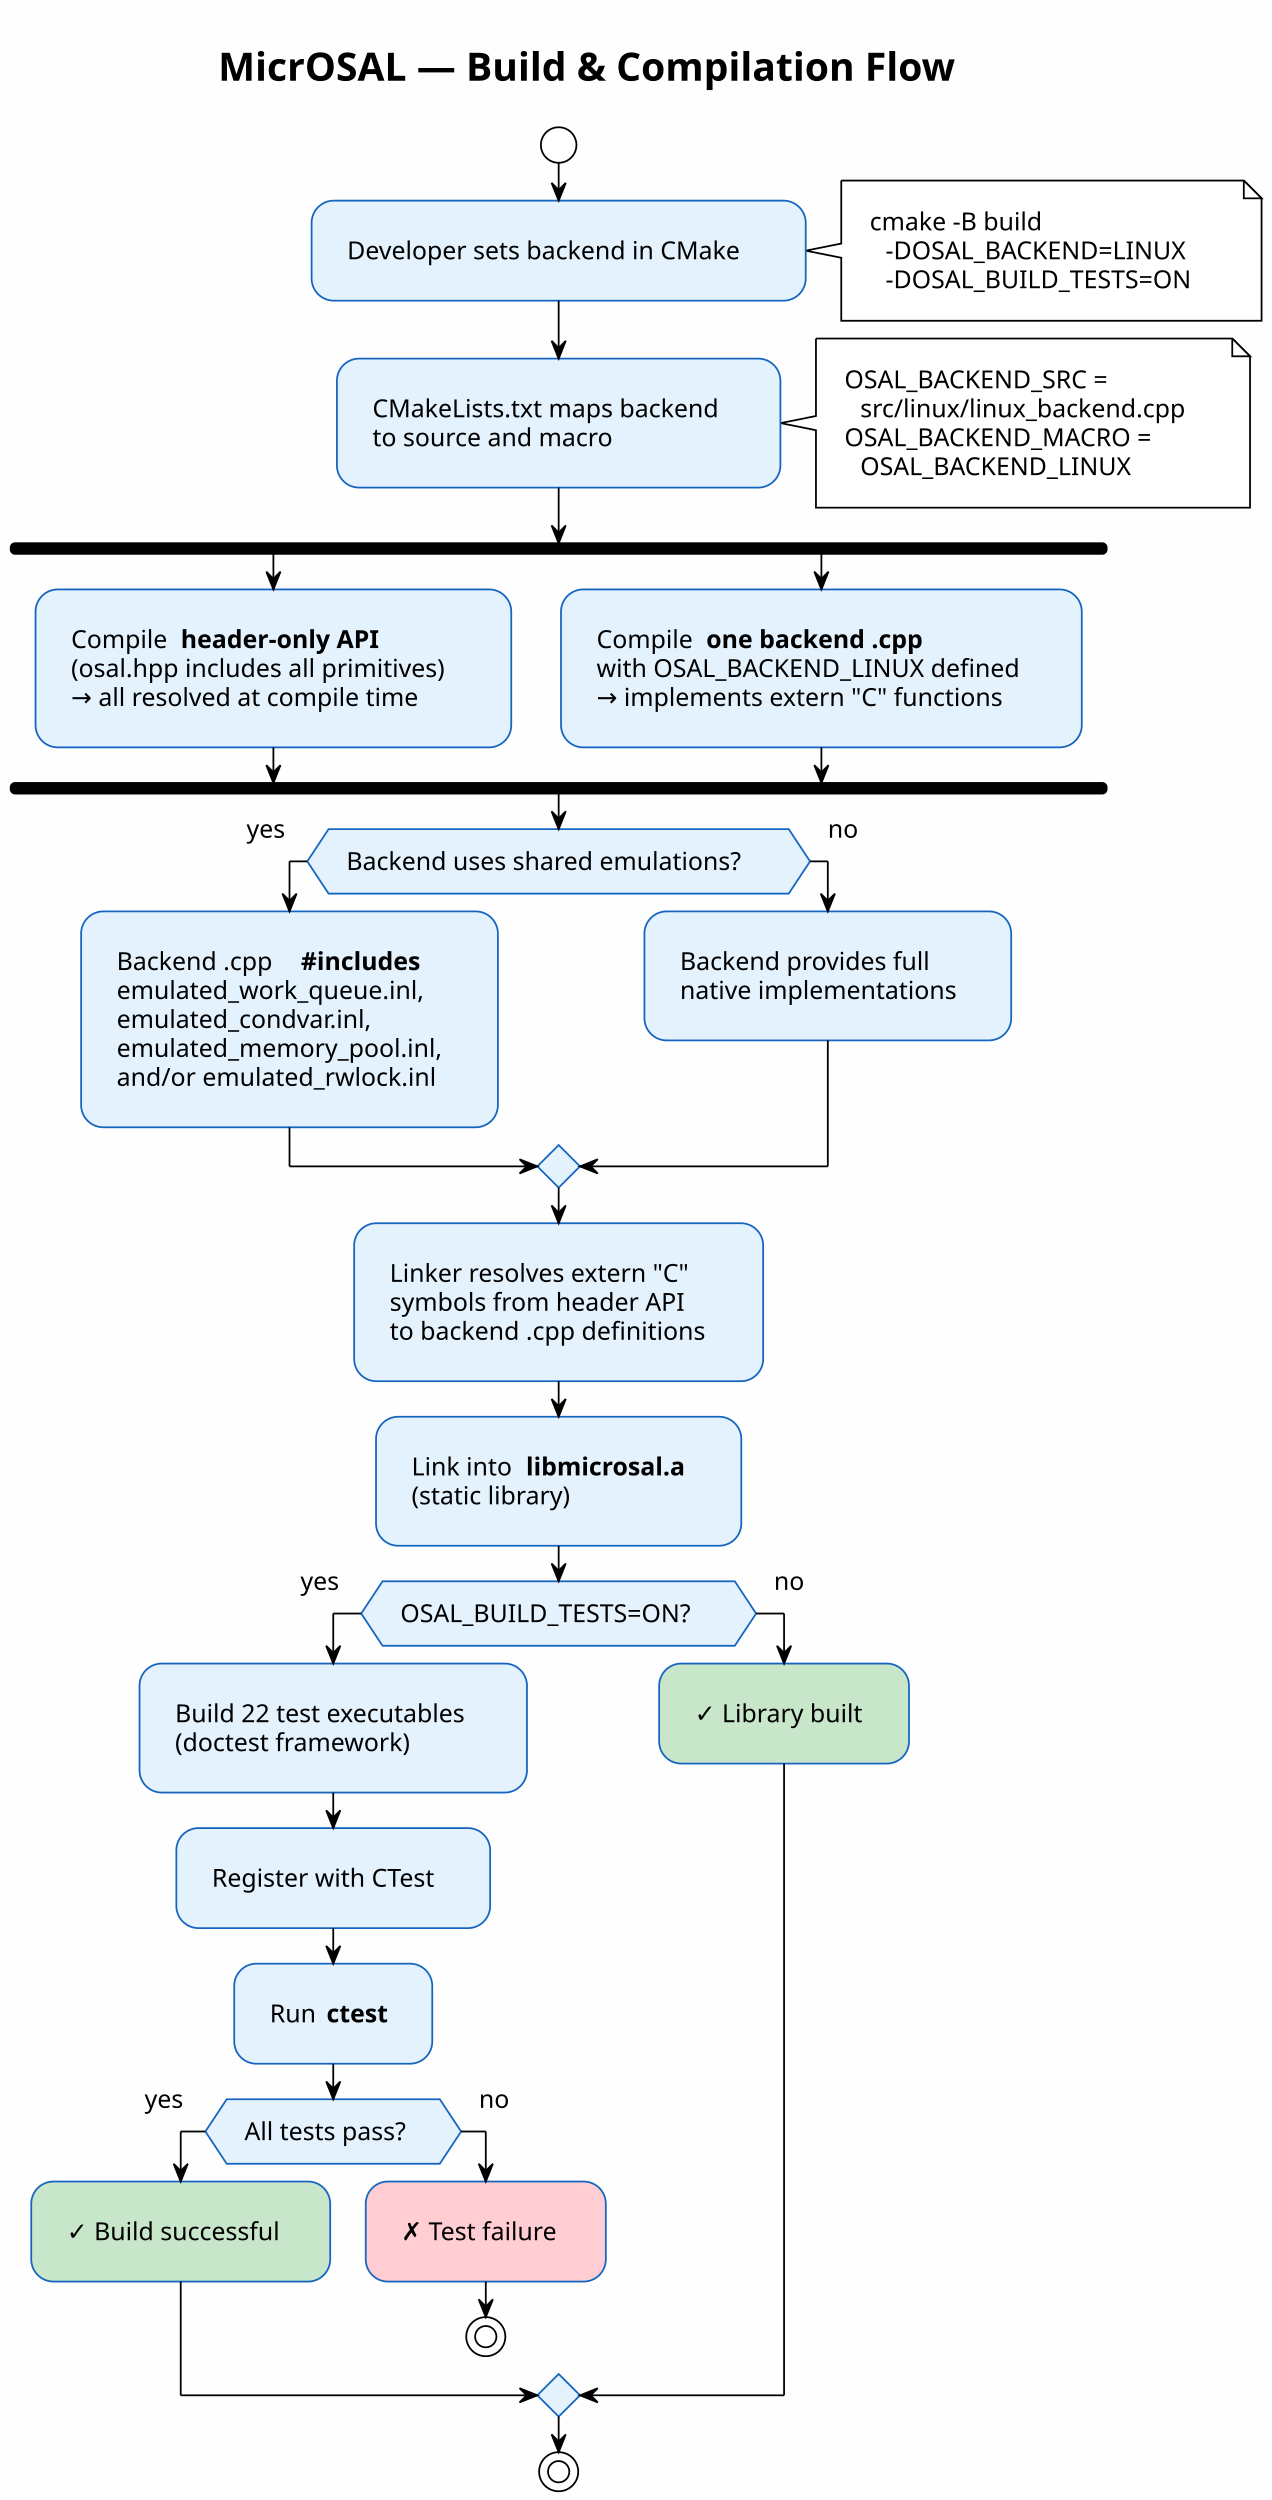
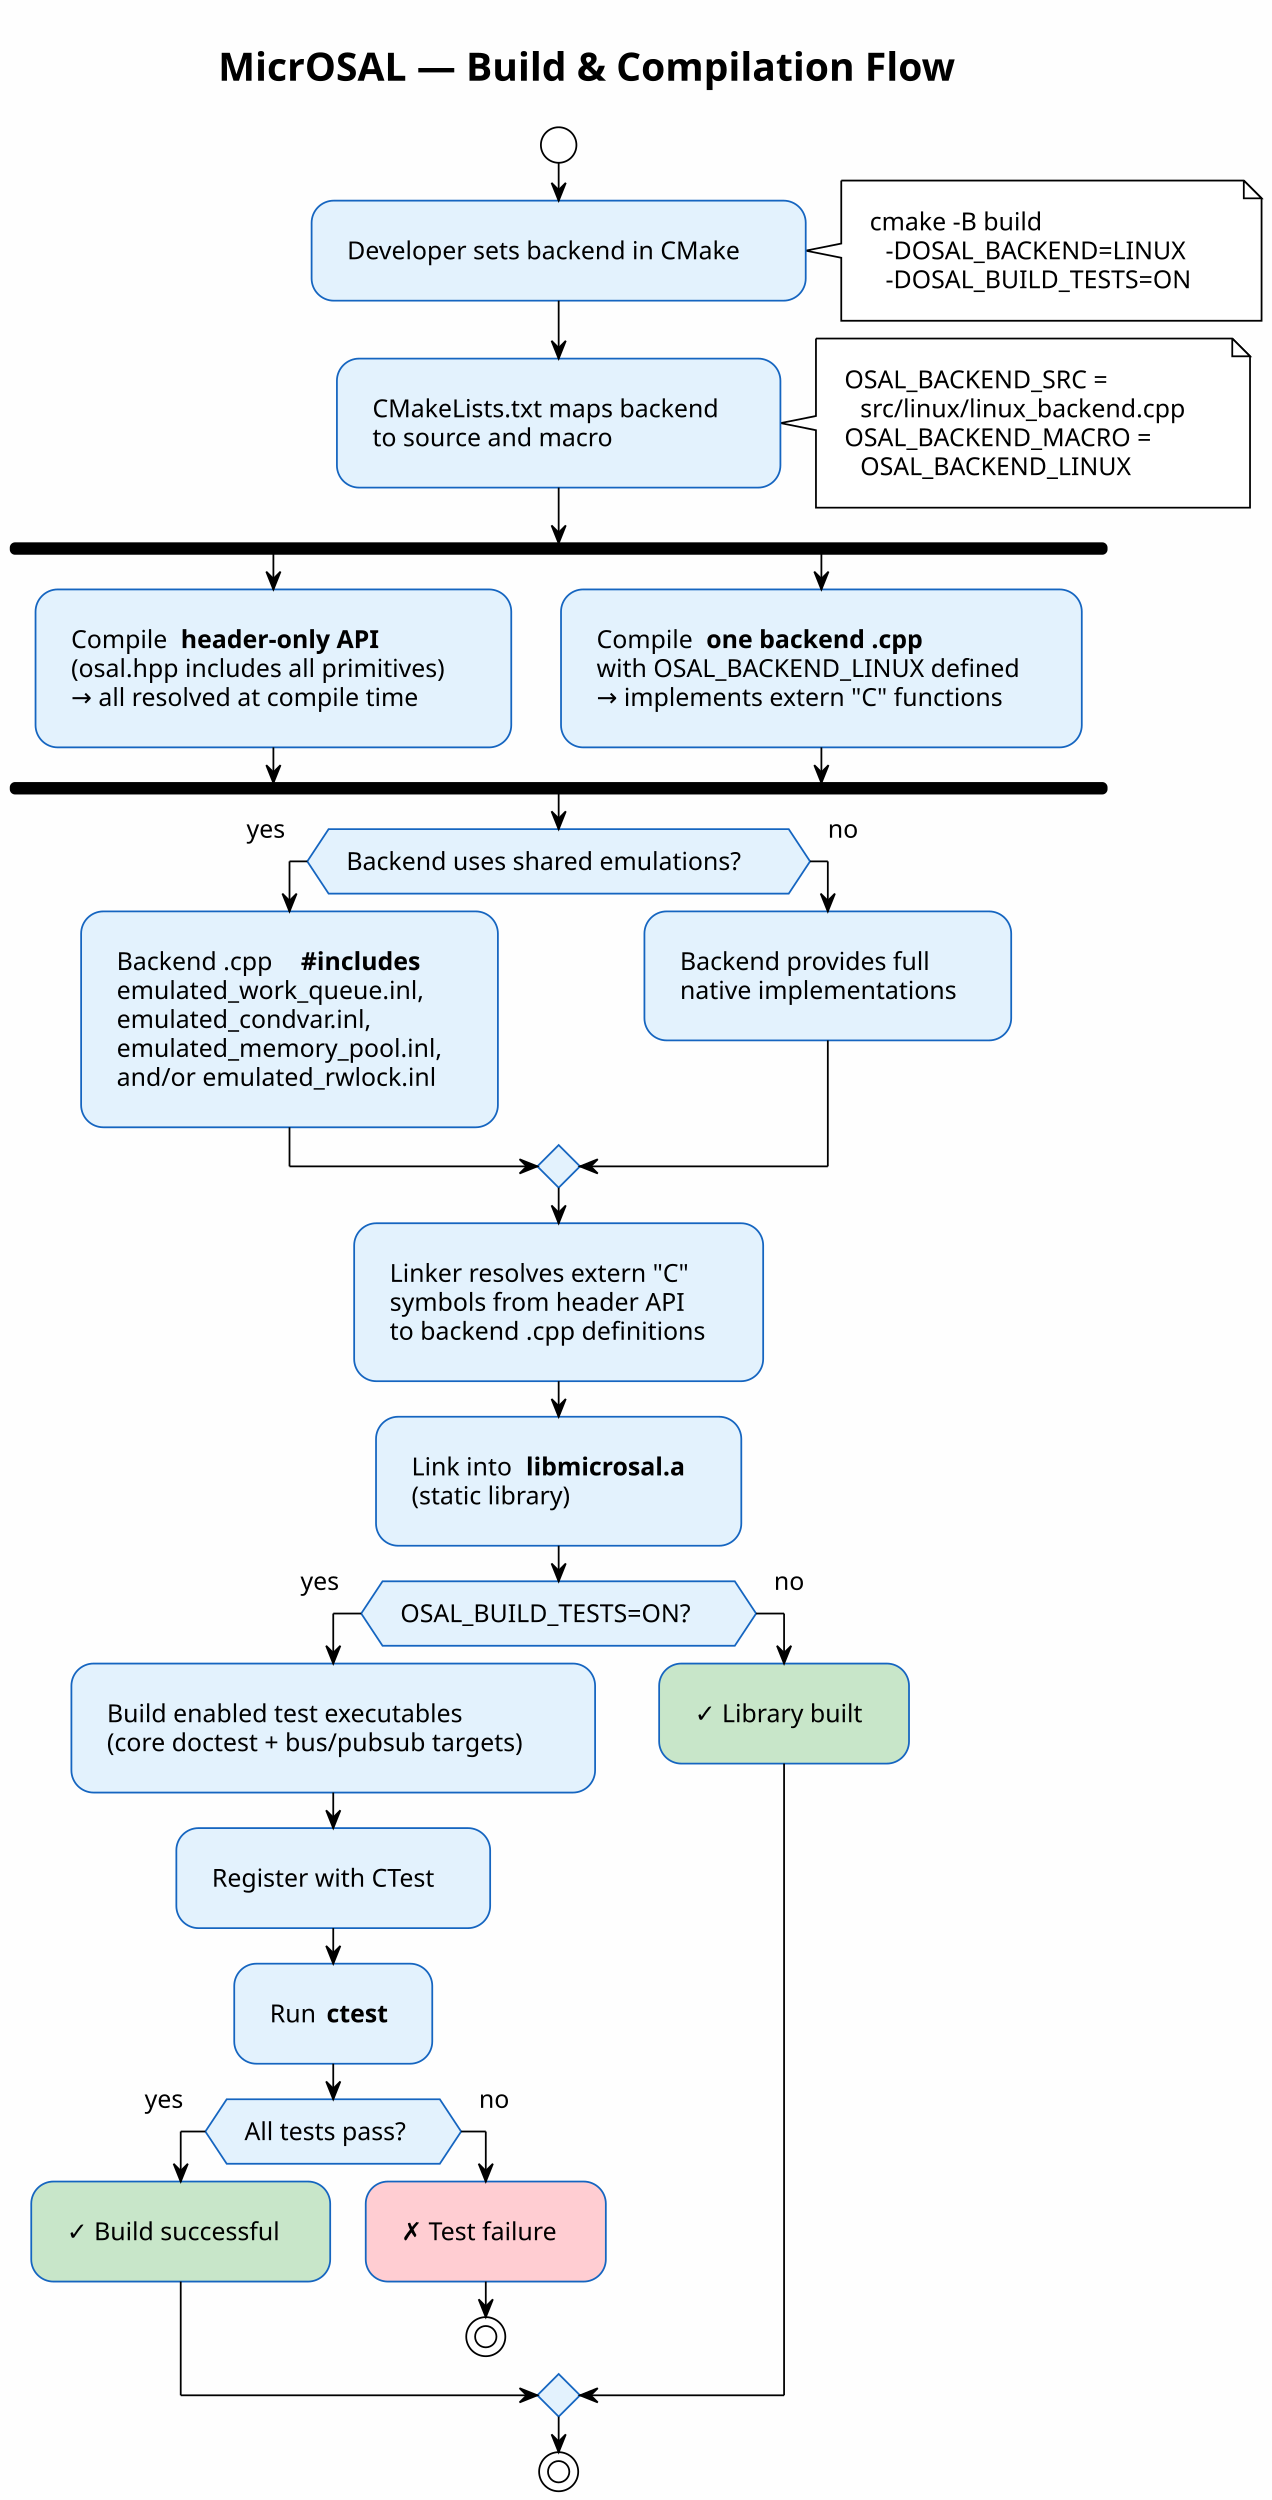
<svg xmlns="http://www.w3.org/2000/svg" contentStyleType="text/css" data-diagram-type="ACTIVITY" height="3224.375px" preserveAspectRatio="none" style="width:1640px;height:3224px;background:#FEFEFE;" version="1.1" viewBox="0 0 1640 3224" width="1640.833px" zoomAndPan="magnify">
  <defs />
  <g>
    <rect fill="#FEFEFE" height="3224.375" style="stroke:none;stroke-width:2.292;" width="1640.833" x="0" y="0" />
    <g class="title" data-source-line="8">
      <text fill="#000000" font-family="'Segoe UI'" font-size="50.417" font-weight="bold" lengthAdjust="spacing" textLength="1073.324" x="281.38" y="104.09">MicrOSAL — Build &amp; Compilation Flow</text>
    </g>
    <ellipse cx="720.452" cy="187.022" fill="#FFFFFF" rx="22.917" ry="22.917" style="stroke:#000000;stroke-width:2.292;" />
    <path d="M1084.889,232.855 L1084.889,314.084 L1039.056,323.25 L1084.889,332.417 L1084.889,413.646 A0,0 0 0 0 1084.889,413.646 L1626.918,413.646 A0,0 0 0 0 1626.918,413.646 L1626.918,255.772 L1604.001,232.855 L1084.889,232.855 A0,0 0 0 0 1084.889,232.855" fill="#FFFFFF" style="stroke:#000000;stroke-width:2.292;" />
    <path d="M1604.001,232.855 L1604.001,255.772 L1626.918,255.772 L1604.001,232.855" fill="#FFFFFF" style="stroke:#000000;stroke-width:2.292;" />
    <text fill="#000000" font-family="'Segoe UI'" font-size="32.083" lengthAdjust="spacing" textLength="239.748" x="1121.556" y="297.01">cmake -B build</text>
    <text fill="#000000" font-family="'Segoe UI'" font-size="32.083" lengthAdjust="spacing" textLength="417.82" x="1141.953" y="334.357">-DOSAL_BACKEND=LINUX</text>
    <text fill="#000000" font-family="'Segoe UI'" font-size="32.083" lengthAdjust="spacing" textLength="427.673" x="1141.953" y="371.704">-DOSAL_BUILD_TESTS=ON</text>
    <rect fill="#E3F2FD" height="129.014" rx="28.646" ry="28.646" style="stroke:#1565C0;stroke-width:2.292;" width="637.209" x="401.847" y="258.743" />
    <text fill="#000000" font-family="'Segoe UI'" font-size="32.083" lengthAdjust="spacing" textLength="545.542" x="447.681" y="334.357">Developer sets backend in CMake</text>
    <path d="M1052.258,436.562 L1052.258,536.465 L1006.424,545.631 L1052.258,554.798 L1052.258,654.701 A0,0 0 0 0 1052.258,654.701 L1612.035,654.701 A0,0 0 0 0 1612.035,654.701 L1612.035,459.479 L1589.119,436.562 L1052.258,436.562 A0,0 0 0 0 1052.258,436.562" fill="#FFFFFF" style="stroke:#000000;stroke-width:2.292;" />
    <path d="M1589.119,436.562 L1589.119,459.479 L1612.035,459.479 L1589.119,436.562" fill="#FFFFFF" style="stroke:#000000;stroke-width:2.292;" />
    <text fill="#000000" font-family="'Segoe UI'" font-size="32.083" lengthAdjust="spacing" textLength="376.039" x="1088.924" y="500.718">OSAL_BACKEND_SRC =</text>
    <text fill="#000000" font-family="'Segoe UI'" font-size="32.083" lengthAdjust="spacing" textLength="445.423" x="1109.321" y="538.065">src/linux/linux_backend.cpp</text>
    <text fill="#000000" font-family="'Segoe UI'" font-size="32.083" lengthAdjust="spacing" textLength="430.556" x="1088.924" y="575.412">OSAL_BACKEND_MACRO =</text>
    <text fill="#000000" font-family="'Segoe UI'" font-size="32.083" lengthAdjust="spacing" textLength="370.697" x="1109.321" y="612.759">OSAL_BACKEND_LINUX</text>
    <rect fill="#E3F2FD" height="166.361" rx="28.646" ry="28.646" style="stroke:#1565C0;stroke-width:2.292;" width="571.945" x="434.479" y="462.451" />
    <text fill="#000000" font-family="'Segoe UI'" font-size="32.083" lengthAdjust="spacing" textLength="480.279" x="480.312" y="538.065">CMakeLists.txt maps backend</text>
    <text fill="#000000" font-family="'Segoe UI'" font-size="32.083" lengthAdjust="spacing" textLength="331.784" x="480.312" y="575.412">to source and macro</text>
    <rect fill="#000000" height="13.75" rx="5.729" ry="5.729" style="stroke:#000000;stroke-width:2.292;" width="1413.403" x="13.75" y="700.534" />
    <rect fill="#E3F2FD" height="203.708" rx="28.646" ry="28.646" style="stroke:#1565C0;stroke-width:2.292;" width="613.491" x="45.833" y="760.117" />
    <text fill="#000000" font-family="'Segoe UI'" font-size="32.083" lengthAdjust="spacing" textLength="131.216" x="91.667" y="835.731">Compile</text>
    <text fill="#000000" font-family="'Segoe UI'" font-size="32.083" font-weight="bold" lengthAdjust="spacing" textLength="288.358" x="233.081" y="835.731">header-only API</text>
    <text fill="#000000" font-family="'Segoe UI'" font-size="32.083" lengthAdjust="spacing" textLength="521.824" x="91.667" y="873.078">(osal.hpp includes all primitives)</text>
    <text fill="#000000" font-family="'Segoe UI'" font-size="32.083" lengthAdjust="spacing" textLength="483.819" x="91.667" y="910.425">→ all resolved at compile time</text>
    <rect fill="#E3F2FD" height="203.708" rx="28.646" ry="28.646" style="stroke:#1565C0;stroke-width:2.292;" width="671.579" x="723.491" y="760.117" />
    <text fill="#000000" font-family="'Segoe UI'" font-size="32.083" lengthAdjust="spacing" textLength="131.216" x="769.324" y="835.731">Compile</text>
    <text fill="#000000" font-family="'Segoe UI'" font-size="32.083" font-weight="bold" lengthAdjust="spacing" textLength="318.656" x="910.738" y="835.731">one backend .cpp</text>
    <text fill="#000000" font-family="'Segoe UI'" font-size="32.083" lengthAdjust="spacing" textLength="579.913" x="769.324" y="873.078">with OSAL_BACKEND_LINUX defined</text>
    <text fill="#000000" font-family="'Segoe UI'" font-size="32.083" lengthAdjust="spacing" textLength="561.74" x="769.324" y="910.425">→ implements extern "C" functions</text>
    <rect fill="#000000" height="13.75" rx="5.729" ry="5.729" style="stroke:#000000;stroke-width:2.292;" width="1413.403" x="13.75" y="1009.658" />
    <polygon fill="#E3F2FD" points="423.769,1069.242,1017.134,1069.242,1044.634,1110.832,1017.134,1152.422,423.769,1152.422,396.269,1110.832,423.769,1069.242" style="stroke:#1565C0;stroke-width:2.292;" />
    <text fill="#000000" font-family="'Segoe UI'" font-size="32.083" lengthAdjust="spacing" textLength="547.532" x="446.686" y="1121.939">Backend uses shared emulations?</text>
    <text fill="#000000" font-family="'Segoe UI'" font-size="32.083" lengthAdjust="spacing" textLength="55.441" x="317.912" y="1080.349">yes</text>
    <text fill="#000000" font-family="'Segoe UI'" font-size="32.083" lengthAdjust="spacing" textLength="39.963" x="1067.551" y="1080.349">no</text>
    <rect fill="#E3F2FD" height="278.402" rx="28.646" ry="28.646" style="stroke:#1565C0;stroke-width:2.292;" width="537.481" x="104.612" y="1175.339" />
    <text fill="#000000" font-family="'Segoe UI'" font-size="32.083" lengthAdjust="spacing" textLength="217.095" x="150.446" y="1250.952">Backend .cpp</text>
    <text fill="#000000" font-family="'Segoe UI'" font-size="32.083" font-weight="bold" lengthAdjust="spacing" textLength="177.398" x="387.937" y="1250.952">#includes</text>
    <text fill="#000000" font-family="'Segoe UI'" font-size="32.083" lengthAdjust="spacing" textLength="421.376" x="150.446" y="1288.299">emulated_work_queue.inl,</text>
    <text fill="#000000" font-family="'Segoe UI'" font-size="32.083" lengthAdjust="spacing" textLength="356.99" x="150.446" y="1325.646">emulated_condvar.inl,</text>
    <text fill="#000000" font-family="'Segoe UI'" font-size="32.083" lengthAdjust="spacing" textLength="445.814" x="150.446" y="1362.993">emulated_memory_pool.inl,</text>
    <text fill="#000000" font-family="'Segoe UI'" font-size="32.083" lengthAdjust="spacing" textLength="435.365" x="150.446" y="1400.34">and/or emulated_rwlock.inl</text>
    <rect fill="#E3F2FD" height="166.361" rx="28.646" ry="28.646" style="stroke:#1565C0;stroke-width:2.292;" width="473.001" x="831.05" y="1175.339" />
    <text fill="#000000" font-family="'Segoe UI'" font-size="32.083" lengthAdjust="spacing" textLength="346.086" x="876.884" y="1250.952">Backend provides full</text>
    <text fill="#000000" font-family="'Segoe UI'" font-size="32.083" lengthAdjust="spacing" textLength="381.334" x="876.884" y="1288.299">native implementations</text>
    <polygon fill="#E3F2FD" points="720.452,1476.657,747.952,1504.157,720.452,1531.657,692.952,1504.157,720.452,1476.657" style="stroke:#1565C0;stroke-width:2.292;" />
    <rect fill="#E3F2FD" height="203.708" rx="28.646" ry="28.646" style="stroke:#1565C0;stroke-width:2.292;" width="527.455" x="456.724" y="1577.49" />
    <text fill="#000000" font-family="'Segoe UI'" font-size="32.083" lengthAdjust="spacing" textLength="419.339" x="502.558" y="1653.104">Linker resolves extern "C"</text>
    <text fill="#000000" font-family="'Segoe UI'" font-size="32.083" lengthAdjust="spacing" textLength="402.326" x="502.558" y="1690.451">symbols from header API</text>
    <text fill="#000000" font-family="'Segoe UI'" font-size="32.083" lengthAdjust="spacing" textLength="435.788" x="502.558" y="1727.798">to backend .cpp definitions</text>
    <rect fill="#E3F2FD" height="166.361" rx="28.646" ry="28.646" style="stroke:#1565C0;stroke-width:2.292;" width="471.074" x="484.915" y="1827.031" />
    <text fill="#000000" font-family="'Segoe UI'" font-size="32.083" lengthAdjust="spacing" textLength="137.357" x="530.748" y="1902.645">Link into</text>
    <text fill="#000000" font-family="'Segoe UI'" font-size="32.083" font-weight="bold" lengthAdjust="spacing" textLength="231.852" x="678.303" y="1902.645">libmicrosal.a</text>
    <text fill="#000000" font-family="'Segoe UI'" font-size="32.083" lengthAdjust="spacing" textLength="226.542" x="530.748" y="1939.992">(static library)</text>
    <polygon fill="#E3F2FD" points="493.325,2039.225,947.578,2039.225,975.078,2080.815,947.578,2122.406,493.325,2122.406,465.825,2080.815,493.325,2039.225" style="stroke:#1565C0;stroke-width:2.292;" />
    <text fill="#000000" font-family="'Segoe UI'" font-size="32.083" lengthAdjust="spacing" textLength="408.42" x="516.242" y="2091.922">OSAL_BUILD_TESTS=ON?</text>
    <text fill="#000000" font-family="'Segoe UI'" font-size="32.083" lengthAdjust="spacing" textLength="55.441" x="387.467" y="2050.332">yes</text>
    <text fill="#000000" font-family="'Segoe UI'" font-size="32.083" lengthAdjust="spacing" textLength="39.963" x="997.995" y="2050.332">no</text>
-     <rect fill="#E3F2FD" height="166.361" rx="28.646" ry="28.646" style="stroke:#1565C0;stroke-width:2.292;" width="499.648" x="179.936" y="2145.322" />
-     <text fill="#000000" font-family="'Segoe UI'" font-size="32.083" lengthAdjust="spacing" textLength="407.982" x="225.77" y="2220.936">Build 22 test executables</text>
-     <text fill="#000000" font-family="'Segoe UI'" font-size="32.083" lengthAdjust="spacing" textLength="327.256" x="225.77" y="2258.283">(doctest framework)</text>
+     <rect fill="#E3F2FD" height="166.361" rx="28.646" ry="28.646" style="stroke:#1565C0;stroke-width:2.292;" width="675.355" x="92.083" y="2145.322" />
+     <text fill="#000000" font-family="'Segoe UI'" font-size="32.083" lengthAdjust="spacing" textLength="496.273" x="137.917" y="2220.936">Build enabled test executables</text>
+     <text fill="#000000" font-family="'Segoe UI'" font-size="32.083" lengthAdjust="spacing" textLength="583.688" x="137.917" y="2258.283">(core doctest + bus/pubsub targets)</text>
    <rect fill="#E3F2FD" height="129.014" rx="28.646" ry="28.646" style="stroke:#1565C0;stroke-width:2.292;" width="404.699" x="227.411" y="2357.516" />
    <text fill="#000000" font-family="'Segoe UI'" font-size="32.083" lengthAdjust="spacing" textLength="313.032" x="273.245" y="2433.13">Register with CTest</text>
    <rect fill="#E3F2FD" height="129.014" rx="28.646" ry="28.646" style="stroke:#1565C0;stroke-width:2.292;" width="255.373" x="302.074" y="2532.363" />
    <text fill="#000000" font-family="'Segoe UI'" font-size="32.083" lengthAdjust="spacing" textLength="62.96" x="347.907" y="2607.977">Run</text>
    <text fill="#000000" font-family="'Segoe UI'" font-size="32.083" font-weight="bold" lengthAdjust="spacing" textLength="90.548" x="421.066" y="2607.977">ctest</text>
    <polygon fill="#E3F2FD" points="292.351,2707.21,567.17,2707.21,594.67,2748.8,567.17,2790.391,292.351,2790.391,264.851,2748.8,292.351,2707.21" style="stroke:#1565C0;stroke-width:2.292;" />
    <text fill="#000000" font-family="'Segoe UI'" font-size="32.083" lengthAdjust="spacing" textLength="228.985" x="315.268" y="2759.907">All tests pass?</text>
    <text fill="#000000" font-family="'Segoe UI'" font-size="32.083" lengthAdjust="spacing" textLength="55.441" x="186.494" y="2718.317">yes</text>
    <text fill="#000000" font-family="'Segoe UI'" font-size="32.083" lengthAdjust="spacing" textLength="39.963" x="617.587" y="2718.317">no</text>
    <rect fill="#C8E6C9" height="129.014" rx="28.646" ry="28.646" style="stroke:#1565C0;stroke-width:2.292;" width="385.524" x="40.295" y="2813.307" />
    <text fill="#000000" font-family="'Segoe UI'" font-size="32.083" lengthAdjust="spacing" textLength="293.857" x="86.129" y="2888.921">✓ Build successful</text>
    <rect fill="#FFCDD2" height="129.014" rx="28.646" ry="28.646" style="stroke:#1565C0;stroke-width:2.292;" width="309.623" x="471.652" y="2813.307" />
    <text fill="#000000" font-family="'Segoe UI'" font-size="32.083" lengthAdjust="spacing" textLength="217.957" x="517.486" y="2888.921">✗ Test failure</text>
    <ellipse cx="626.464" cy="3013.363" fill="none" rx="25.208" ry="25.208" style="stroke:#000000;stroke-width:2.292;" />
    <ellipse cx="626.464" cy="3013.363" fill="#FFFFFF" rx="13.75" ry="13.75" style="stroke:#000000;stroke-width:2.292;" />
    <rect fill="#C8E6C9" height="129.014" rx="28.646" ry="28.646" style="stroke:#1565C0;stroke-width:2.292;" width="322.234" x="850.026" y="2145.322" />
    <text fill="#000000" font-family="'Segoe UI'" font-size="32.083" lengthAdjust="spacing" textLength="230.568" x="895.859" y="2220.936">✓ Library built</text>
    <polygon fill="#E3F2FD" points="720.452,3061.488,747.952,3088.988,720.452,3116.488,692.952,3088.988,720.452,3061.488" style="stroke:#1565C0;stroke-width:2.292;" />
    <ellipse cx="720.452" cy="3187.529" fill="none" rx="25.208" ry="25.208" style="stroke:#000000;stroke-width:2.292;" />
    <ellipse cx="720.452" cy="3187.529" fill="#FFFFFF" rx="13.75" ry="13.75" style="stroke:#000000;stroke-width:2.292;" />
    <line style="stroke:#000000;stroke-width:2.292;" x1="720.452" x2="720.452" y1="209.938" y2="258.743" />
    <polygon fill="#000000" points="711.285,235.827,720.452,258.743,729.618,235.827,720.452,244.994" style="stroke:#000000;stroke-width:2.292;" />
    <line style="stroke:#000000;stroke-width:2.292;" x1="720.452" x2="720.452" y1="387.757" y2="462.451" />
    <polygon fill="#000000" points="711.285,439.534,720.452,462.451,729.618,439.534,720.452,448.701" style="stroke:#000000;stroke-width:2.292;" />
    <line style="stroke:#000000;stroke-width:2.292;" x1="352.579" x2="352.579" y1="714.284" y2="760.117" />
    <polygon fill="#000000" points="343.412,737.201,352.579,760.117,361.745,737.201,352.579,746.367" style="stroke:#000000;stroke-width:2.292;" />
    <line style="stroke:#000000;stroke-width:2.292;" x1="1059.28" x2="1059.28" y1="714.284" y2="760.117" />
    <polygon fill="#000000" points="1050.114,737.201,1059.28,760.117,1068.447,737.201,1059.28,746.367" style="stroke:#000000;stroke-width:2.292;" />
    <line style="stroke:#000000;stroke-width:2.292;" x1="352.579" x2="352.579" y1="963.825" y2="1009.658" />
    <polygon fill="#000000" points="343.412,986.741,352.579,1009.658,361.745,986.741,352.579,995.908" style="stroke:#000000;stroke-width:2.292;" />
    <line style="stroke:#000000;stroke-width:2.292;" x1="1059.28" x2="1059.28" y1="963.825" y2="1009.658" />
    <polygon fill="#000000" points="1050.114,986.741,1059.28,1009.658,1068.447,986.741,1059.28,995.908" style="stroke:#000000;stroke-width:2.292;" />
    <line style="stroke:#000000;stroke-width:2.292;" x1="720.452" x2="720.452" y1="628.812" y2="700.534" />
    <polygon fill="#000000" points="711.285,677.617,720.452,700.534,729.618,677.617,720.452,686.784" style="stroke:#000000;stroke-width:2.292;" />
    <line style="stroke:#000000;stroke-width:2.292;" x1="396.269" x2="373.353" y1="1110.832" y2="1110.832" />
    <line style="stroke:#000000;stroke-width:2.292;" x1="373.353" x2="373.353" y1="1110.832" y2="1175.339" />
    <polygon fill="#000000" points="364.186,1152.422,373.353,1175.339,382.519,1152.422,373.353,1161.589" style="stroke:#000000;stroke-width:2.292;" />
    <line style="stroke:#000000;stroke-width:2.292;" x1="1044.634" x2="1067.551" y1="1110.832" y2="1110.832" />
    <line style="stroke:#000000;stroke-width:2.292;" x1="1067.551" x2="1067.551" y1="1110.832" y2="1175.339" />
    <polygon fill="#000000" points="1058.384,1152.422,1067.551,1175.339,1076.717,1152.422,1067.551,1161.589" style="stroke:#000000;stroke-width:2.292;" />
    <line style="stroke:#000000;stroke-width:2.292;" x1="373.353" x2="373.353" y1="1453.74" y2="1504.157" />
    <line style="stroke:#000000;stroke-width:2.292;" x1="373.353" x2="692.952" y1="1504.157" y2="1504.157" />
    <polygon fill="#000000" points="670.035,1494.99,692.952,1504.157,670.035,1513.324,679.202,1504.157" style="stroke:#000000;stroke-width:2.292;" />
    <line style="stroke:#000000;stroke-width:2.292;" x1="1067.551" x2="1067.551" y1="1341.699" y2="1504.157" />
    <line style="stroke:#000000;stroke-width:2.292;" x1="1067.551" x2="747.952" y1="1504.157" y2="1504.157" />
    <polygon fill="#000000" points="770.868,1494.99,747.952,1504.157,770.868,1513.324,761.702,1504.157" style="stroke:#000000;stroke-width:2.292;" />
    <line style="stroke:#000000;stroke-width:2.292;" x1="720.452" x2="720.452" y1="1023.408" y2="1069.242" />
    <polygon fill="#000000" points="711.285,1046.325,720.452,1069.242,729.618,1046.325,720.452,1055.492" style="stroke:#000000;stroke-width:2.292;" />
    <line style="stroke:#000000;stroke-width:2.292;" x1="720.452" x2="720.452" y1="1531.657" y2="1577.49" />
    <polygon fill="#000000" points="711.285,1554.574,720.452,1577.49,729.618,1554.574,720.452,1563.74" style="stroke:#000000;stroke-width:2.292;" />
    <line style="stroke:#000000;stroke-width:2.292;" x1="720.452" x2="720.452" y1="1781.198" y2="1827.031" />
    <polygon fill="#000000" points="711.285,1804.115,720.452,1827.031,729.618,1804.115,720.452,1813.281" style="stroke:#000000;stroke-width:2.292;" />
    <line style="stroke:#000000;stroke-width:2.292;" x1="429.76" x2="429.76" y1="2311.683" y2="2357.516" />
    <polygon fill="#000000" points="420.594,2334.6,429.76,2357.516,438.927,2334.6,429.76,2343.766" style="stroke:#000000;stroke-width:2.292;" />
    <line style="stroke:#000000;stroke-width:2.292;" x1="429.76" x2="429.76" y1="2486.53" y2="2532.363" />
    <polygon fill="#000000" points="420.594,2509.447,429.76,2532.363,438.927,2509.447,429.76,2518.613" style="stroke:#000000;stroke-width:2.292;" />
    <line style="stroke:#000000;stroke-width:2.292;" x1="626.464" x2="626.464" y1="2942.321" y2="2988.154" />
    <polygon fill="#000000" points="617.297,2965.238,626.464,2988.154,635.631,2965.238,626.464,2974.404" style="stroke:#000000;stroke-width:2.292;" />
    <line style="stroke:#000000;stroke-width:2.292;" x1="264.851" x2="233.057" y1="2748.8" y2="2748.8" />
    <line style="stroke:#000000;stroke-width:2.292;" x1="233.057" x2="233.057" y1="2748.8" y2="2813.307" />
    <polygon fill="#000000" points="223.89,2790.391,233.057,2813.307,242.224,2790.391,233.057,2799.557" style="stroke:#000000;stroke-width:2.292;" />
    <line style="stroke:#000000;stroke-width:2.292;" x1="594.67" x2="626.464" y1="2748.8" y2="2748.8" />
    <line style="stroke:#000000;stroke-width:2.292;" x1="626.464" x2="626.464" y1="2748.8" y2="2813.307" />
    <polygon fill="#000000" points="617.297,2790.391,626.464,2813.307,635.631,2790.391,626.464,2799.557" style="stroke:#000000;stroke-width:2.292;" />
    <line style="stroke:#000000;stroke-width:2.292;" x1="233.057" x2="233.057" y1="2942.321" y2="3088.988" />
    <line style="stroke:#000000;stroke-width:2.292;" x1="233.057" x2="692.952" y1="3088.988" y2="3088.988" />
    <polygon fill="#000000" points="670.035,3079.821,692.952,3088.988,670.035,3098.154,679.202,3088.988" style="stroke:#000000;stroke-width:2.292;" />
    <line style="stroke:#000000;stroke-width:2.292;" x1="429.76" x2="429.76" y1="2661.377" y2="2707.21" />
    <polygon fill="#000000" points="420.594,2684.294,429.76,2707.21,438.927,2684.294,429.76,2693.46" style="stroke:#000000;stroke-width:2.292;" />
    <line style="stroke:#000000;stroke-width:2.292;" x1="465.825" x2="429.76" y1="2080.815" y2="2080.815" />
    <line style="stroke:#000000;stroke-width:2.292;" x1="429.76" x2="429.76" y1="2080.815" y2="2145.322" />
    <polygon fill="#000000" points="420.594,2122.406,429.76,2145.322,438.927,2122.406,429.76,2131.572" style="stroke:#000000;stroke-width:2.292;" />
    <line style="stroke:#000000;stroke-width:2.292;" x1="975.078" x2="1011.143" y1="2080.815" y2="2080.815" />
    <line style="stroke:#000000;stroke-width:2.292;" x1="1011.143" x2="1011.143" y1="2080.815" y2="2145.322" />
    <polygon fill="#000000" points="1001.976,2122.406,1011.143,2145.322,1020.309,2122.406,1011.143,2131.572" style="stroke:#000000;stroke-width:2.292;" />
    <line style="stroke:#000000;stroke-width:2.292;" x1="1011.143" x2="1011.143" y1="2274.336" y2="3088.988" />
    <line style="stroke:#000000;stroke-width:2.292;" x1="1011.143" x2="747.952" y1="3088.988" y2="3088.988" />
    <polygon fill="#000000" points="770.868,3079.821,747.952,3088.988,770.868,3098.154,761.702,3088.988" style="stroke:#000000;stroke-width:2.292;" />
    <line style="stroke:#000000;stroke-width:2.292;" x1="720.452" x2="720.452" y1="1993.392" y2="2039.225" />
    <polygon fill="#000000" points="711.285,2016.309,720.452,2039.225,729.618,2016.309,720.452,2025.475" style="stroke:#000000;stroke-width:2.292;" />
    <line style="stroke:#000000;stroke-width:2.292;" x1="720.452" x2="720.452" y1="3116.488" y2="3162.321" />
    <polygon fill="#000000" points="711.285,3139.404,720.452,3162.321,729.618,3139.404,720.452,3148.571" style="stroke:#000000;stroke-width:2.292;" />
  </g>
</svg>
